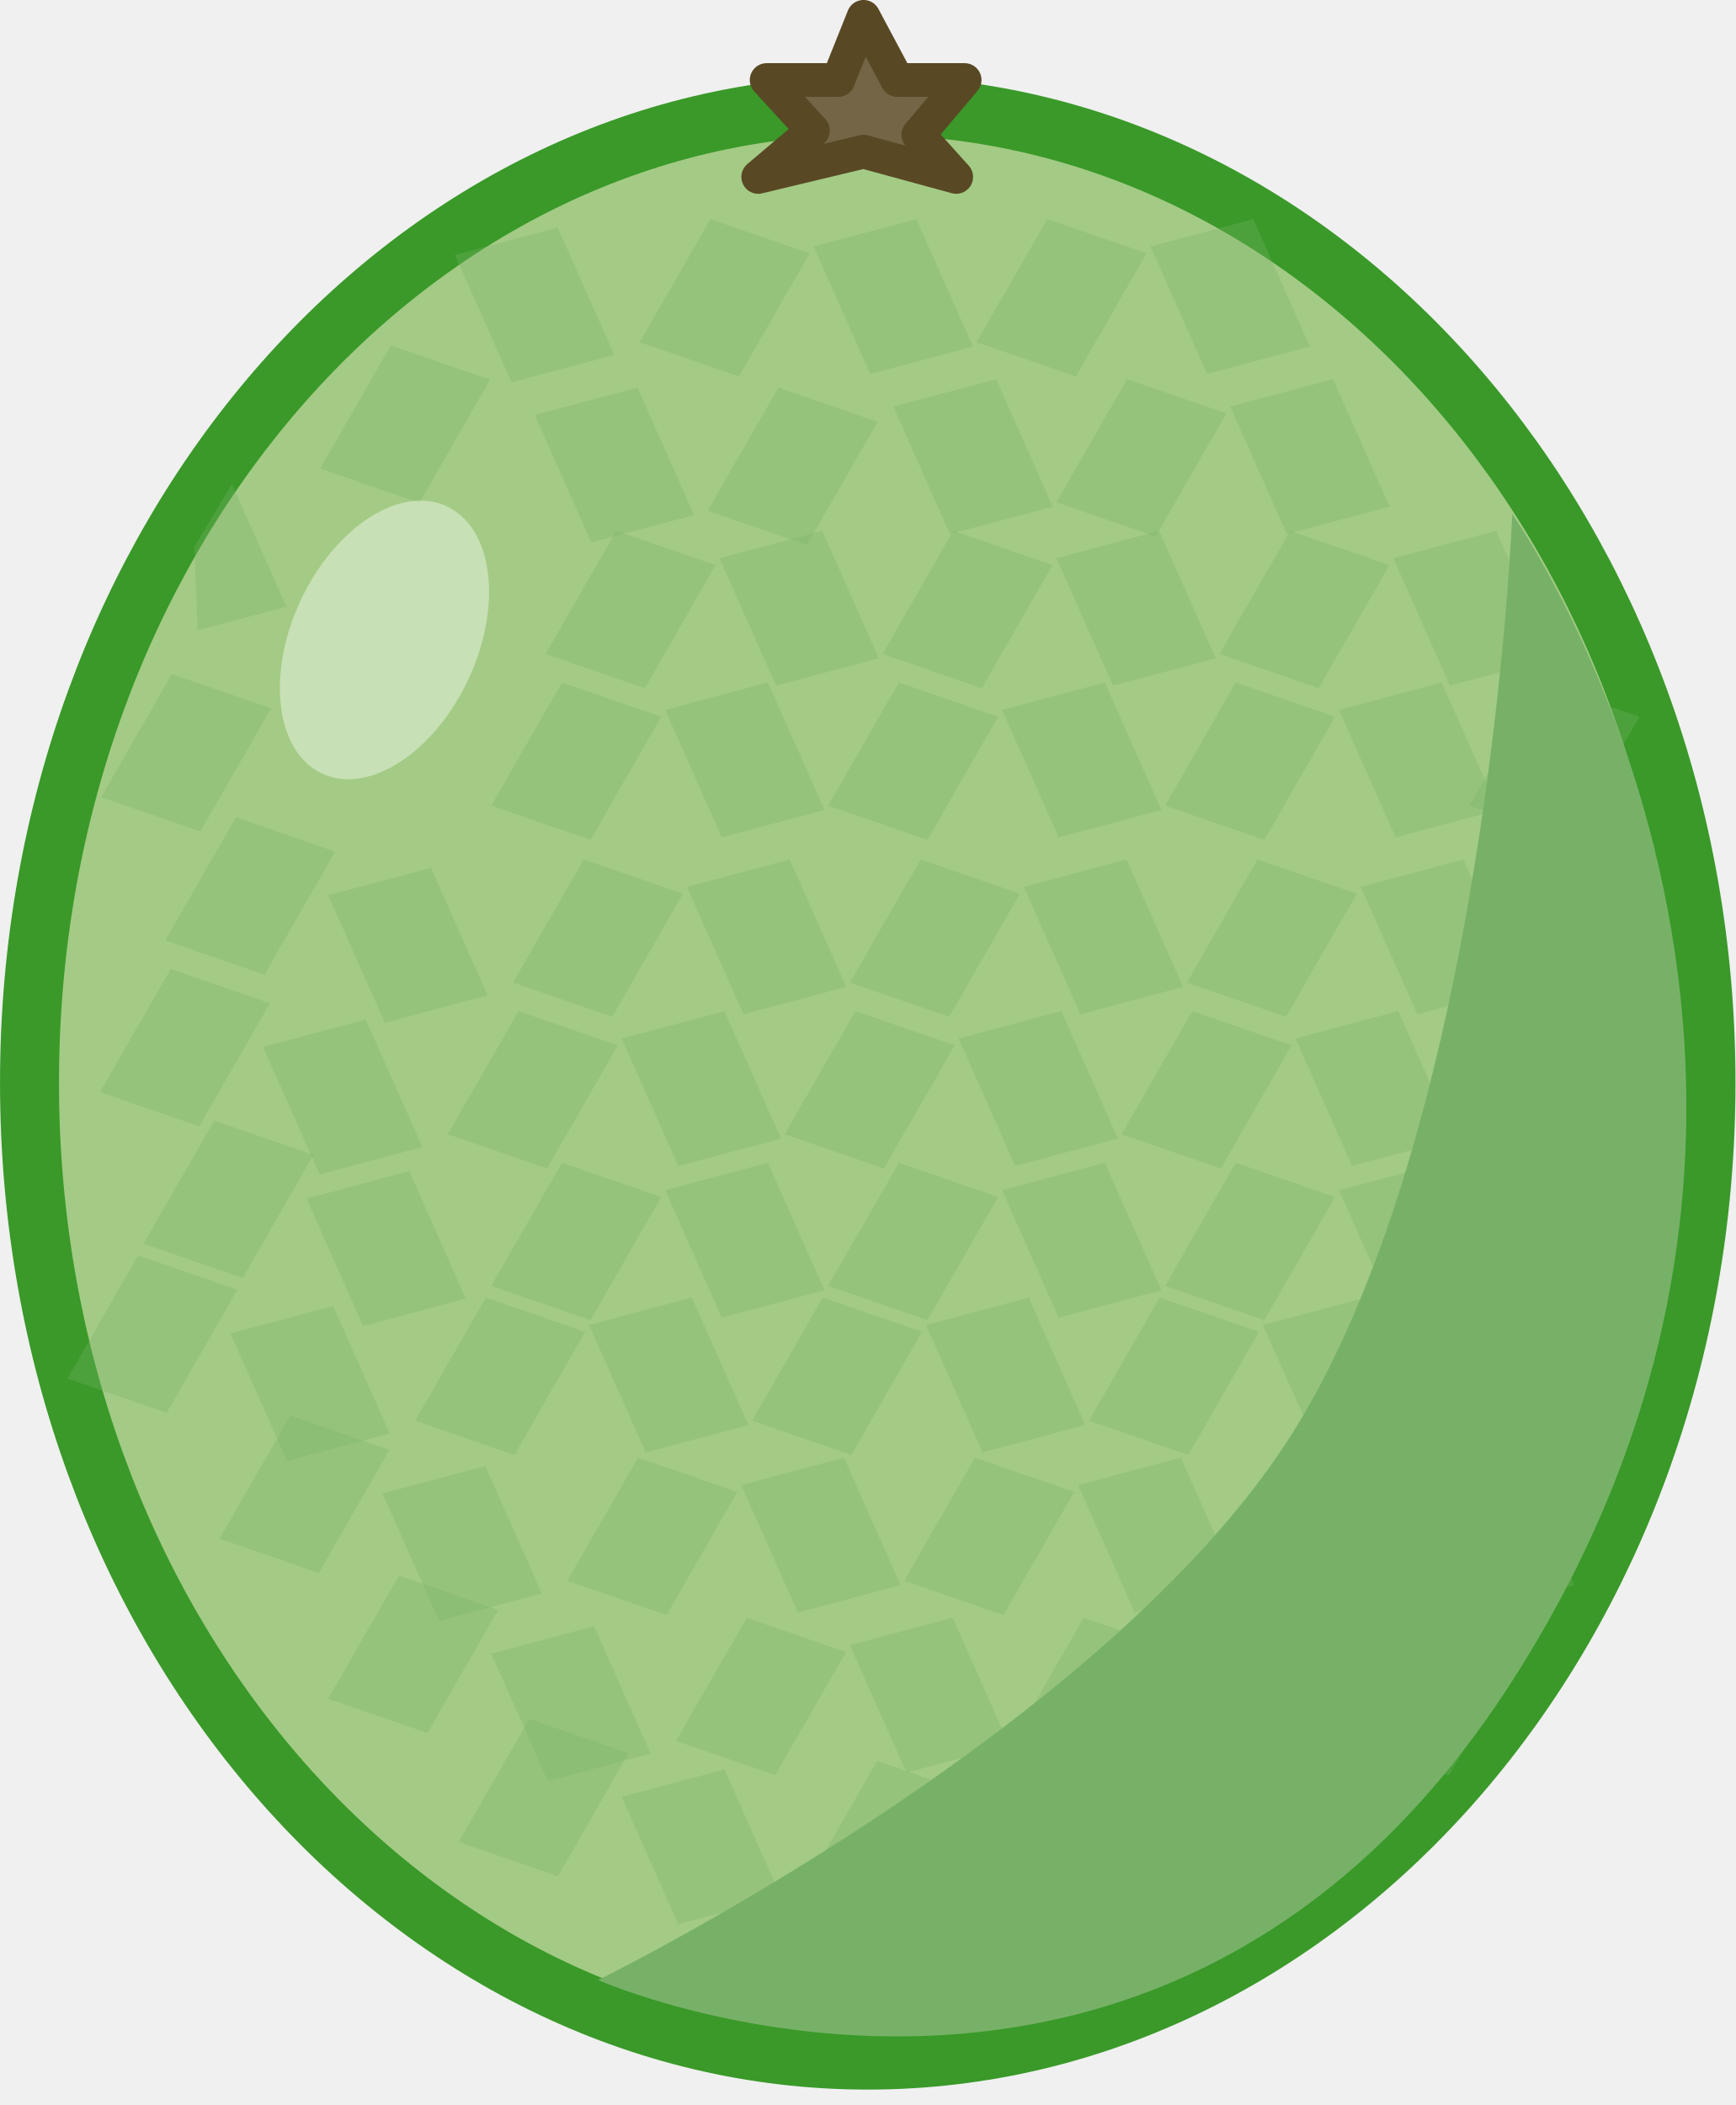
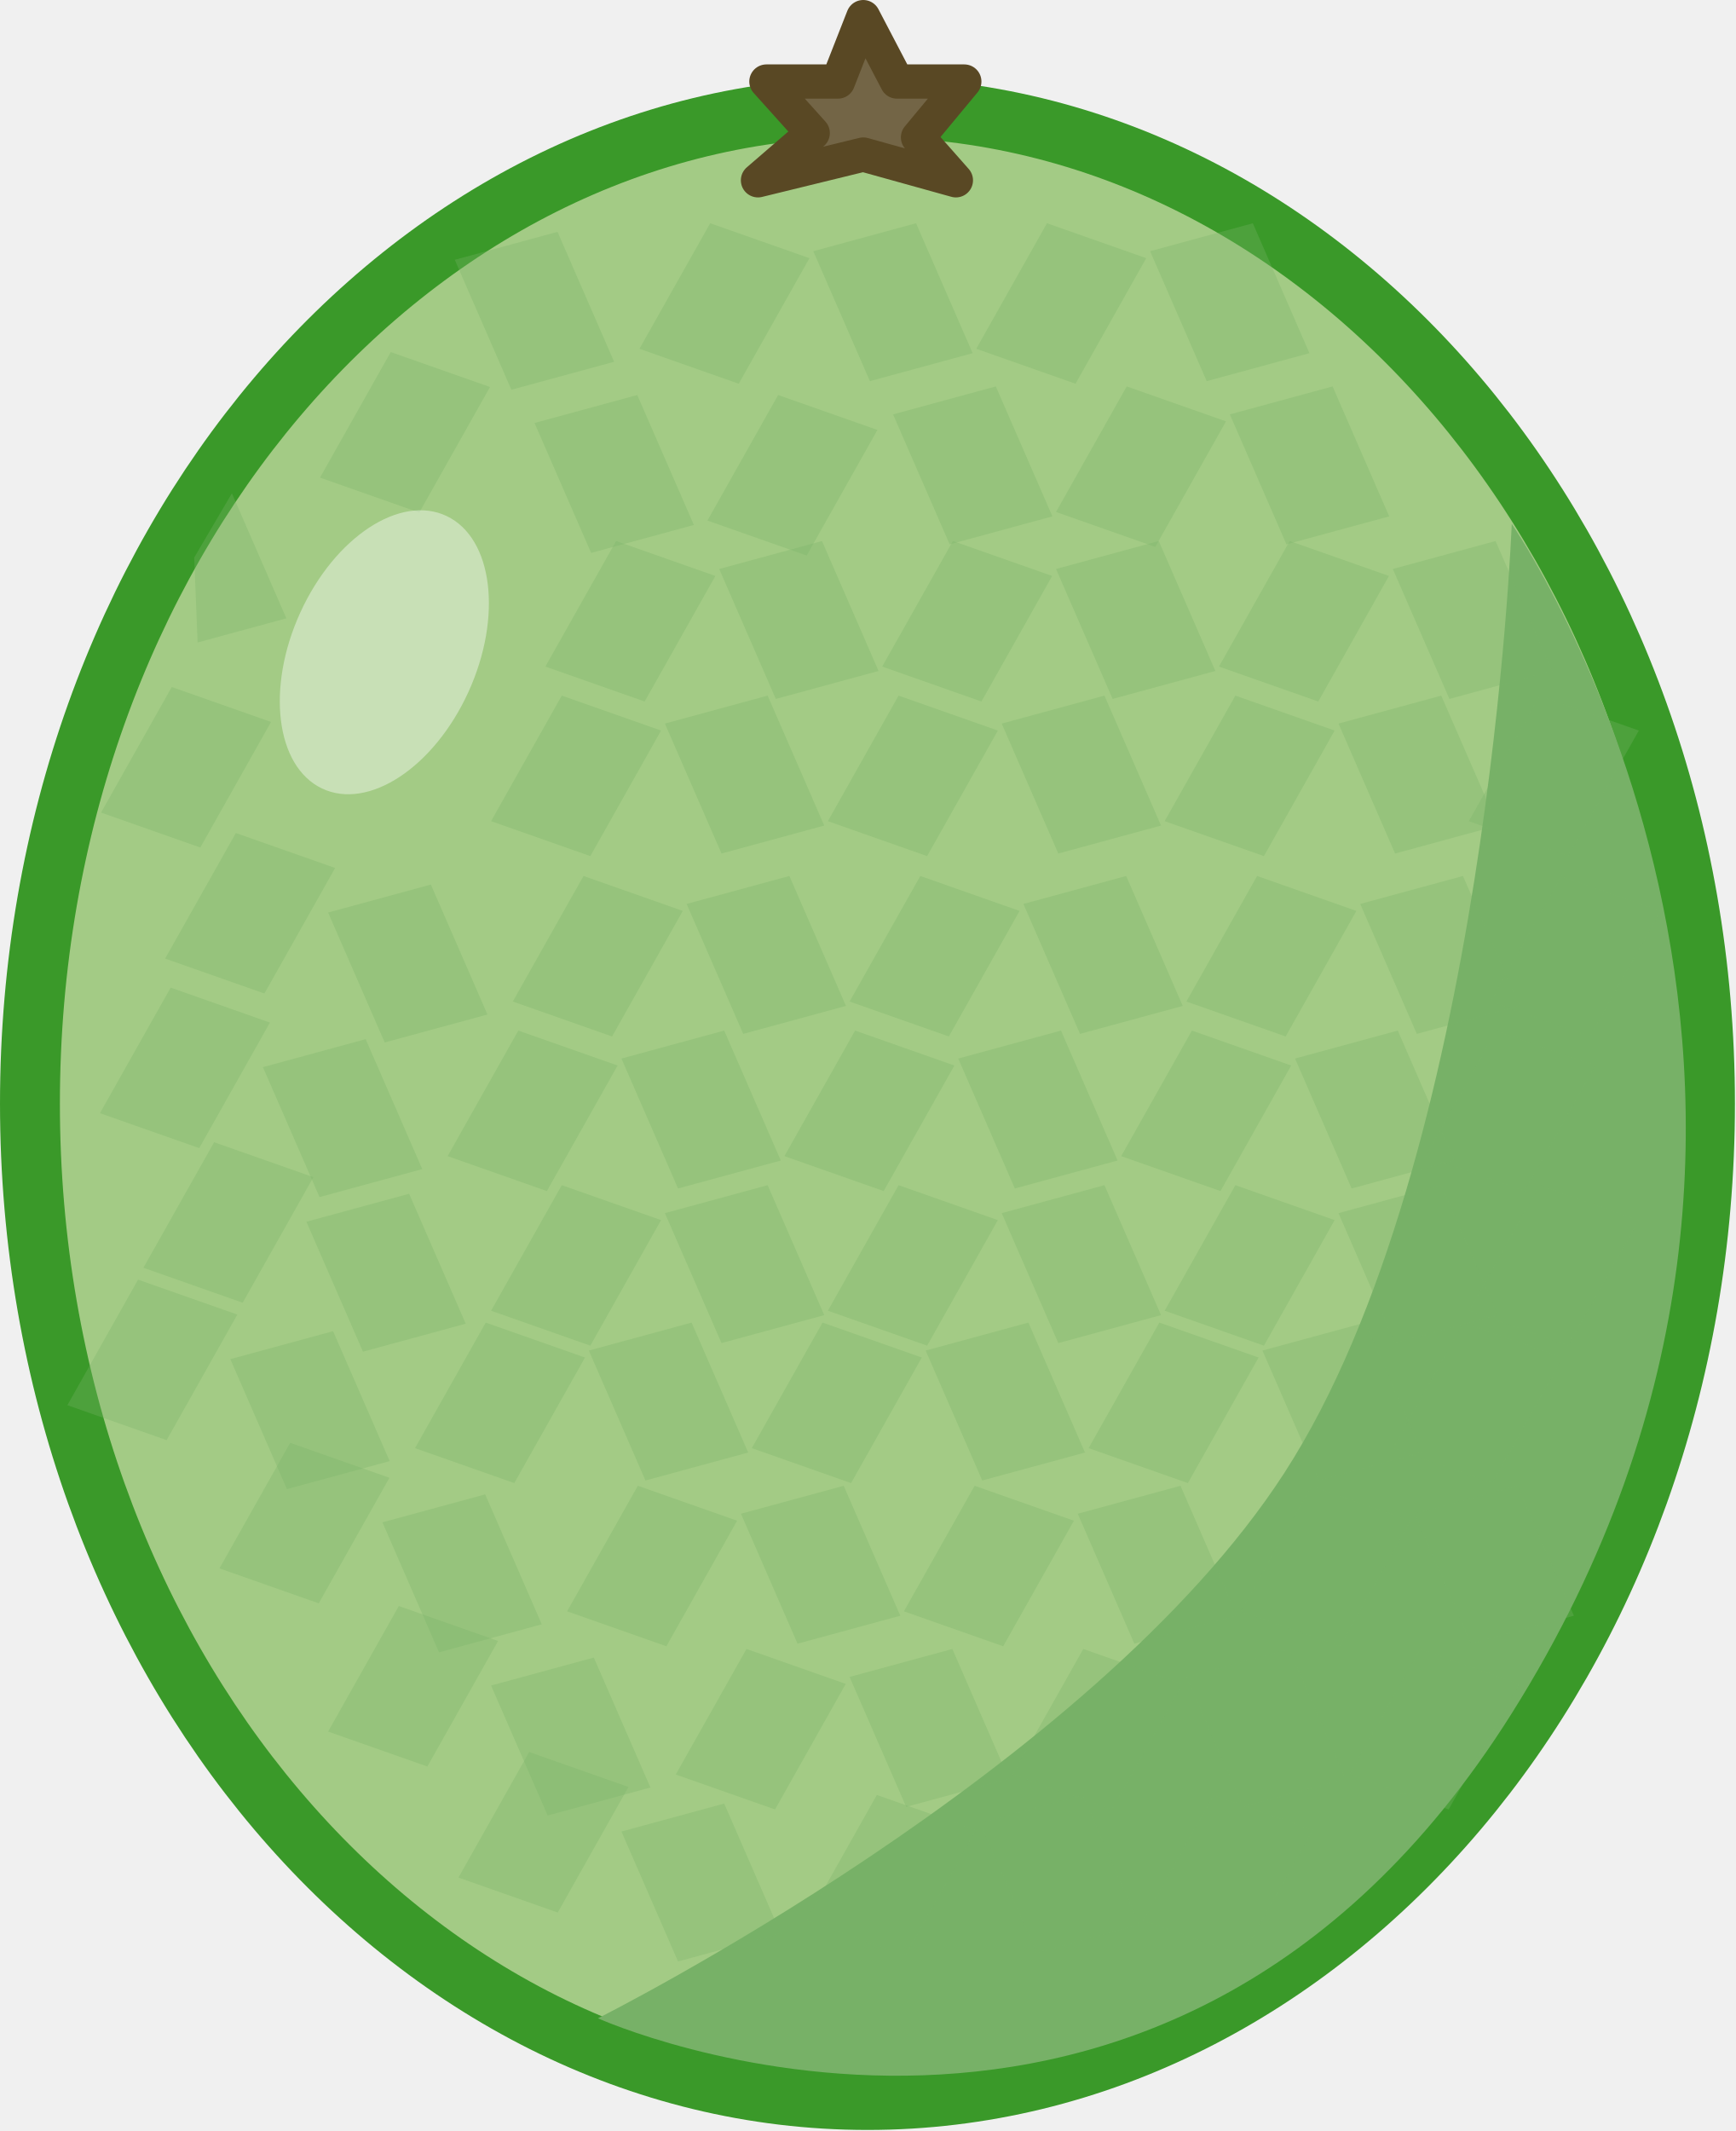
- <svg xmlns="http://www.w3.org/2000/svg" width="47" height="57" viewBox="0 0 47 57" fill="none">
-   <path d="M23.5 2.852C35.93 2.852 46.201 14.586 46.201 29.318C46.201 44.05 35.93 55.784 23.5 55.784C11.07 55.784 0.799 44.05 0.799 29.318C0.799 14.586 11.07 2.852 23.5 2.852Z" fill="#A3CB85" stroke="#3A9929" stroke-width="1.597" />
-   <path d="M16.199 53.617C16.199 53.617 29.567 47.05 34.794 39.129C40.304 30.778 40.954 13.918 40.954 13.918C40.954 13.918 51.563 28.976 40.954 45.517C31.438 60.354 16.199 53.617 16.199 53.617Z" fill="#77B167" />
-   <path d="M22.701 2.167H20.762L22.017 3.536L20.534 4.791L23.386 4.107L25.896 4.791L24.869 3.65L26.124 2.167H24.299L23.386 0.456L22.701 2.167Z" fill="#736546" stroke="#594824" stroke-width="0.913" stroke-linejoin="round" />
-   <rect width="2.844" height="3.846" transform="matrix(0.945283 0.326253 -0.498045 0.867151 10.5853 9.35437)" fill="#77B167" fill-opacity="0.31" />
-   <rect width="2.844" height="3.846" transform="matrix(0.945283 0.326253 -0.498045 0.867151 4.65332 18.2524)" fill="#77B167" fill-opacity="0.31" />
-   <rect width="2.844" height="3.846" transform="matrix(0.945283 0.326253 -0.498045 0.867151 21.0804 10.4951)" fill="#77B167" fill-opacity="0.31" />
-   <rect width="2.844" height="3.846" transform="matrix(0.945283 0.326253 -0.498045 0.867151 30.5238 10.267)" fill="#77B167" fill-opacity="0.31" />
-   <rect width="2.88" height="3.777" transform="matrix(0.966174 -0.257891 0.405939 0.9139 14.4811 11.238)" fill="#77B167" fill-opacity="0.31" />
-   <path d="M5.261 14.814L6.282 13.106L7.757 16.427L5.354 17.069L5.261 14.814Z" fill="#77B167" fill-opacity="0.31" />
-   <rect width="2.88" height="3.777" transform="matrix(0.966174 -0.257891 0.405939 0.9139 24.1937 11.0098)" fill="#77B167" fill-opacity="0.31" />
-   <rect width="2.88" height="3.777" transform="matrix(0.966174 -0.257891 0.405939 0.9139 33.3176 11.0098)" fill="#77B167" fill-opacity="0.31" />
-   <rect width="2.844" height="3.846" transform="matrix(0.945283 0.326253 -0.498045 0.867151 19.2393 5.93201)" fill="#77B167" fill-opacity="0.31" />
-   <rect width="2.844" height="3.846" transform="matrix(0.945283 0.326253 -0.498045 0.867151 28.3632 5.93201)" fill="#77B167" fill-opacity="0.31" />
-   <rect width="2.88" height="3.777" transform="matrix(0.966174 -0.257891 0.405939 0.9139 12.3204 6.90302)" fill="#77B167" fill-opacity="0.31" />
-   <rect width="2.88" height="3.777" transform="matrix(0.966174 -0.257891 0.405939 0.9139 22.033 6.67487)" fill="#77B167" fill-opacity="0.31" />
-   <rect width="2.88" height="3.777" transform="matrix(0.966174 -0.257891 0.405939 0.9139 31.157 6.67487)" fill="#77B167" fill-opacity="0.31" />
-   <rect width="2.844" height="3.846" transform="matrix(0.945283 0.326253 -0.498045 0.867151 16.6908 14.3738)" fill="#77B167" fill-opacity="0.31" />
-   <rect width="2.844" height="3.846" transform="matrix(0.945283 0.326253 -0.498045 0.867151 25.8147 14.3738)" fill="#77B167" fill-opacity="0.31" />
-   <rect width="2.844" height="3.846" transform="matrix(0.945283 0.326253 -0.498045 0.867151 34.9386 14.3738)" fill="#77B167" fill-opacity="0.31" />
-   <rect width="2.88" height="3.777" transform="matrix(0.966174 -0.257891 0.405939 0.9139 19.4845 15.1166)" fill="#77B167" fill-opacity="0.31" />
-   <rect width="2.88" height="3.777" transform="matrix(0.966174 -0.257891 0.405939 0.9139 28.6085 15.1166)" fill="#77B167" fill-opacity="0.31" />
-   <rect width="2.88" height="3.777" transform="matrix(0.966174 -0.257891 0.405939 0.9139 37.7324 15.1166)" fill="#77B167" fill-opacity="0.31" />
-   <rect width="2.844" height="3.846" transform="matrix(0.945283 0.326253 -0.498045 0.867151 15.2191 18.4806)" fill="#77B167" fill-opacity="0.31" />
-   <rect width="2.844" height="3.846" transform="matrix(0.945283 0.326253 -0.498045 0.867151 41.708 18.4806)" fill="#77B167" fill-opacity="0.31" />
-   <rect width="2.844" height="3.846" transform="matrix(0.945283 0.326253 -0.498045 0.867151 24.343 18.4806)" fill="#77B167" fill-opacity="0.31" />
-   <rect width="2.844" height="3.846" transform="matrix(0.945283 0.326253 -0.498045 0.867151 33.4669 18.4806)" fill="#77B167" fill-opacity="0.31" />
-   <rect width="2.88" height="3.777" transform="matrix(0.966174 -0.257891 0.405939 0.9139 18.0128 19.2234)" fill="#77B167" fill-opacity="0.31" />
-   <rect width="2.88" height="3.777" transform="matrix(0.966174 -0.257891 0.405939 0.9139 27.1368 19.2234)" fill="#77B167" fill-opacity="0.31" />
-   <rect width="2.88" height="3.777" transform="matrix(0.966174 -0.257891 0.405939 0.9139 36.2607 19.2234)" fill="#77B167" fill-opacity="0.31" />
-   <rect width="2.844" height="3.846" transform="matrix(0.945283 0.326253 -0.498045 0.867151 6.38953 22.131)" fill="#77B167" fill-opacity="0.31" />
-   <rect width="2.844" height="3.846" transform="matrix(0.945283 0.326253 -0.498045 0.867151 15.8077 23.2718)" fill="#77B167" fill-opacity="0.31" />
-   <rect width="2.844" height="3.846" transform="matrix(0.945283 0.326253 -0.498045 0.867151 42.2966 23.2718)" fill="#77B167" fill-opacity="0.31" />
-   <rect width="2.844" height="3.846" transform="matrix(0.945283 0.326253 -0.498045 0.867151 24.9318 23.2718)" fill="#77B167" fill-opacity="0.31" />
-   <rect width="2.844" height="3.846" transform="matrix(0.945283 0.326253 -0.498045 0.867151 34.0557 23.2718)" fill="#77B167" fill-opacity="0.31" />
-   <rect width="2.88" height="3.777" transform="matrix(0.966174 -0.257891 0.405939 0.9139 8.88892 24.2427)" fill="#77B167" fill-opacity="0.31" />
-   <rect width="2.88" height="3.777" transform="matrix(0.966174 -0.257891 0.405939 0.9139 18.6016 24.0146)" fill="#77B167" fill-opacity="0.31" />
-   <rect width="2.88" height="3.777" transform="matrix(0.966174 -0.257891 0.405939 0.9139 27.7255 24.0146)" fill="#77B167" fill-opacity="0.31" />
-   <rect width="2.88" height="3.777" transform="matrix(0.966174 -0.257891 0.405939 0.9139 36.8494 24.0146)" fill="#77B167" fill-opacity="0.31" />
-   <rect width="2.844" height="3.846" transform="matrix(0.945283 0.326253 -0.498045 0.867151 4.62366 26.2379)" fill="#77B167" fill-opacity="0.31" />
-   <rect width="2.844" height="3.846" transform="matrix(0.945283 0.326253 -0.498045 0.867151 14.0419 27.3787)" fill="#77B167" fill-opacity="0.31" />
-   <rect width="2.844" height="3.846" transform="matrix(0.945283 0.326253 -0.498045 0.867151 40.5308 27.3787)" fill="#77B167" fill-opacity="0.31" />
-   <rect width="2.844" height="3.846" transform="matrix(0.945283 0.326253 -0.498045 0.867151 23.1659 27.3787)" fill="#77B167" fill-opacity="0.31" />
-   <rect width="2.844" height="3.846" transform="matrix(0.945283 0.326253 -0.498045 0.867151 32.2898 27.3787)" fill="#77B167" fill-opacity="0.31" />
-   <rect width="2.88" height="3.777" transform="matrix(0.966174 -0.257891 0.405939 0.9139 7.12305 28.3497)" fill="#77B167" fill-opacity="0.31" />
-   <rect width="2.88" height="3.777" transform="matrix(0.966174 -0.257891 0.405939 0.9139 16.8357 28.1215)" fill="#77B167" fill-opacity="0.31" />
-   <rect width="2.88" height="3.777" transform="matrix(0.966174 -0.257891 0.405939 0.9139 25.9596 28.1215)" fill="#77B167" fill-opacity="0.31" />
-   <rect width="2.88" height="3.777" transform="matrix(0.966174 -0.257891 0.405939 0.9139 35.0835 28.1215)" fill="#77B167" fill-opacity="0.31" />
-   <rect width="2.844" height="3.846" transform="matrix(0.945283 0.326253 -0.498045 0.867151 5.8009 30.3447)" fill="#77B167" fill-opacity="0.31" />
-   <rect width="2.844" height="3.846" transform="matrix(0.945283 0.326253 -0.498045 0.867151 15.2191 31.4855)" fill="#77B167" fill-opacity="0.31" />
-   <rect width="2.844" height="3.846" transform="matrix(0.945283 0.326253 -0.498045 0.867151 41.708 31.4855)" fill="#77B167" fill-opacity="0.31" />
-   <rect width="2.844" height="3.846" transform="matrix(0.945283 0.326253 -0.498045 0.867151 24.3431 31.4855)" fill="#77B167" fill-opacity="0.31" />
-   <rect width="2.844" height="3.846" transform="matrix(0.945283 0.326253 -0.498045 0.867151 33.467 31.4855)" fill="#77B167" fill-opacity="0.31" />
-   <rect width="2.88" height="3.777" transform="matrix(0.966174 -0.257891 0.405939 0.9139 8.30029 32.4565)" fill="#77B167" fill-opacity="0.31" />
-   <rect width="2.88" height="3.777" transform="matrix(0.966174 -0.257891 0.405939 0.9139 18.0129 32.2283)" fill="#77B167" fill-opacity="0.31" />
-   <rect width="2.88" height="3.777" transform="matrix(0.966174 -0.257891 0.405939 0.9139 27.1368 32.2283)" fill="#77B167" fill-opacity="0.31" />
-   <rect width="2.88" height="3.777" transform="matrix(0.966174 -0.257891 0.405939 0.9139 36.2607 32.2283)" fill="#77B167" fill-opacity="0.31" />
-   <rect width="2.844" height="3.846" transform="matrix(0.945283 0.326253 -0.498045 0.867151 3.7406 33.9951)" fill="#77B167" fill-opacity="0.31" />
-   <rect width="2.844" height="3.846" transform="matrix(0.945283 0.326253 -0.498045 0.867151 13.1588 35.1359)" fill="#77B167" fill-opacity="0.31" />
-   <rect width="2.844" height="3.846" transform="matrix(0.945283 0.326253 -0.498045 0.867151 39.6477 35.1359)" fill="#77B167" fill-opacity="0.31" />
-   <rect width="2.844" height="3.846" transform="matrix(0.945283 0.326253 -0.498045 0.867151 22.2828 35.1359)" fill="#77B167" fill-opacity="0.31" />
-   <rect width="2.844" height="3.846" transform="matrix(0.945283 0.326253 -0.498045 0.867151 31.4067 35.1359)" fill="#77B167" fill-opacity="0.31" />
-   <rect width="2.88" height="3.777" transform="matrix(0.966174 -0.257891 0.405939 0.9139 6.23999 36.1069)" fill="#77B167" fill-opacity="0.31" />
-   <rect width="2.88" height="3.777" transform="matrix(0.966174 -0.257891 0.405939 0.9139 15.9526 35.8787)" fill="#77B167" fill-opacity="0.31" />
-   <rect width="2.88" height="3.777" transform="matrix(0.966174 -0.257891 0.405939 0.9139 25.0765 35.8787)" fill="#77B167" fill-opacity="0.31" />
-   <rect width="2.88" height="3.777" transform="matrix(0.966174 -0.257891 0.405939 0.9139 34.2004 35.8787)" fill="#77B167" fill-opacity="0.31" />
-   <rect width="2.844" height="3.846" transform="matrix(0.945283 0.326253 -0.498045 0.867151 7.86108 38.3301)" fill="#77B167" fill-opacity="0.31" />
-   <rect width="2.844" height="3.846" transform="matrix(0.945283 0.326253 -0.498045 0.867151 17.2793 39.4709)" fill="#77B167" fill-opacity="0.31" />
-   <rect width="2.844" height="3.846" transform="matrix(0.945283 0.326253 -0.498045 0.867151 26.4033 39.4709)" fill="#77B167" fill-opacity="0.31" />
-   <rect width="2.844" height="3.846" transform="matrix(0.945283 0.326253 -0.498045 0.867151 35.5272 39.4709)" fill="#77B167" fill-opacity="0.31" />
-   <rect width="2.88" height="3.777" transform="matrix(0.966174 -0.257891 0.405939 0.9139 10.3605 40.4418)" fill="#77B167" fill-opacity="0.31" />
-   <rect width="2.88" height="3.777" transform="matrix(0.966174 -0.257891 0.405939 0.9139 20.0731 40.2137)" fill="#77B167" fill-opacity="0.31" />
-   <rect width="2.88" height="3.777" transform="matrix(0.966174 -0.257891 0.405939 0.9139 29.197 40.2137)" fill="#77B167" fill-opacity="0.31" />
-   <rect width="2.88" height="3.777" transform="matrix(0.966174 -0.257891 0.405939 0.9139 38.3209 40.2137)" fill="#77B167" fill-opacity="0.31" />
-   <rect width="2.844" height="3.846" transform="matrix(0.945283 0.326253 -0.498045 0.867151 10.8043 42.665)" fill="#77B167" fill-opacity="0.31" />
-   <rect width="2.844" height="3.846" transform="matrix(0.945283 0.326253 -0.498045 0.867151 20.2225 43.8058)" fill="#77B167" fill-opacity="0.31" />
-   <rect width="2.844" height="3.846" transform="matrix(0.945283 0.326253 -0.498045 0.867151 29.3466 43.8058)" fill="#77B167" fill-opacity="0.31" />
-   <rect width="2.844" height="3.846" transform="matrix(0.945283 0.326253 -0.498045 0.867151 38.4705 43.8058)" fill="#77B167" fill-opacity="0.31" />
-   <rect width="2.88" height="3.777" transform="matrix(0.966174 -0.257891 0.405939 0.9139 13.3037 44.7768)" fill="#77B167" fill-opacity="0.31" />
-   <rect width="2.88" height="3.777" transform="matrix(0.966174 -0.257891 0.405939 0.9139 23.0164 44.5486)" fill="#77B167" fill-opacity="0.31" />
-   <rect width="2.88" height="3.777" transform="matrix(0.966174 -0.257891 0.405939 0.9139 32.1403 44.5486)" fill="#77B167" fill-opacity="0.31" />
-   <rect width="2.844" height="3.846" transform="matrix(0.945283 0.326253 -0.498045 0.867151 14.3362 46.5437)" fill="#77B167" fill-opacity="0.31" />
-   <rect width="2.844" height="3.846" transform="matrix(0.945283 0.326253 -0.498045 0.867151 23.7544 47.6844)" fill="#77B167" fill-opacity="0.31" />
-   <rect width="2.844" height="3.846" transform="matrix(0.945283 0.326253 -0.498045 0.867151 32.8784 47.6844)" fill="#77B167" fill-opacity="0.31" />
-   <rect width="2.88" height="3.777" transform="matrix(0.966174 -0.257891 0.405939 0.9139 16.8356 48.6555)" fill="#77B167" fill-opacity="0.31" />
-   <rect width="2.88" height="3.777" transform="matrix(0.966174 -0.257891 0.405939 0.9139 26.5482 48.4273)" fill="#77B167" fill-opacity="0.31" />
-   <ellipse cx="10.412" cy="17.329" rx="2.51" ry="3.993" transform="rotate(25 10.4121 17.3288)" fill="white" fill-opacity="0.4" />
+ <svg xmlns="http://www.w3.org/2000/svg" width="211" height="259" viewBox="0 0 211 259" fill="none">
+   <path d="M105.451 13.028C161.13 13.028 207.262 66.65 207.262 134.129C207.262 201.609 161.13 255.231 105.451 255.231C49.772 255.231 3.641 201.609 3.641 134.129C3.641 66.65 49.772 13.028 105.451 13.028Z" fill="#A3CB85" stroke="#3A9929" stroke-width="7.281" />
+   <path d="M72.689 245.301C72.689 245.301 132.674 215.26 156.129 179.016C180.855 140.808 183.772 63.668 183.772 63.668C183.772 63.668 231.378 132.564 183.772 208.244C141.071 276.125 72.689 245.301 72.689 245.301Z" fill="#77B167" />
+   <path d="M101.868 9.909H93.166L98.797 16.172L92.142 21.914L104.94 18.782L116.201 21.914L111.594 16.695L117.225 9.909L109.035 9.909L104.94 2.08L101.868 9.909Z" fill="#736546" stroke="#594824" stroke-width="4.161" stroke-linejoin="round" />
+   <rect width="12.79" height="17.512" transform="matrix(0.943297 0.33195 -0.490793 0.871276 47.4995 42.791)" fill="#77B167" fill-opacity="0.31" />
+   <rect width="12.79" height="17.512" transform="matrix(0.943297 0.33195 -0.490793 0.871276 20.8804 83.5017)" fill="#77B167" fill-opacity="0.31" />
+   <rect width="12.79" height="17.512" transform="matrix(0.943297 0.33195 -0.490793 0.871276 94.5942 48.0103)" fill="#77B167" fill-opacity="0.31" />
+   <rect width="12.79" height="17.512" transform="matrix(0.943297 0.33195 -0.490793 0.871276 136.969 46.9666)" fill="#77B167" fill-opacity="0.31" />
+   <rect width="12.942" height="17.225" transform="matrix(0.964904 -0.262601 0.39939 0.916781 64.9805 51.4089)" fill="#77B167" fill-opacity="0.31" />
+   <path d="M23.608 67.769L28.189 59.956L34.809 75.151L24.024 78.086L23.608 67.769Z" fill="#77B167" fill-opacity="0.31" />
+   <rect width="12.942" height="17.225" transform="matrix(0.964904 -0.262601 0.39939 0.916781 108.564 50.365)" fill="#77B167" fill-opacity="0.31" />
+   <rect width="12.942" height="17.225" transform="matrix(0.964904 -0.262601 0.39939 0.916781 149.505 50.365)" fill="#77B167" fill-opacity="0.31" />
+   <rect width="12.79" height="17.512" transform="matrix(0.943297 0.33195 -0.490793 0.871276 86.332 27.1333)" fill="#77B167" fill-opacity="0.31" />
+   <rect width="12.79" height="17.512" transform="matrix(0.943297 0.33195 -0.490793 0.871276 127.274 27.1333)" fill="#77B167" fill-opacity="0.31" />
+   <rect width="12.942" height="17.225" transform="matrix(0.964904 -0.262601 0.39939 0.916781 55.2856 31.5762)" fill="#77B167" fill-opacity="0.31" />
+   <rect width="12.942" height="17.225" transform="matrix(0.964904 -0.262601 0.39939 0.916781 98.8687 30.532)" fill="#77B167" fill-opacity="0.31" />
+   <rect width="12.942" height="17.225" transform="matrix(0.964904 -0.262601 0.39939 0.916781 139.811 30.532)" fill="#77B167" fill-opacity="0.31" />
+   <rect width="12.79" height="17.512" transform="matrix(0.943297 0.33195 -0.490793 0.871276 74.896 65.7563)" fill="#77B167" fill-opacity="0.31" />
+   <rect width="12.79" height="17.512" transform="matrix(0.943297 0.33195 -0.490793 0.871276 115.838 65.7563)" fill="#77B167" fill-opacity="0.31" />
+   <rect width="12.79" height="17.512" transform="matrix(0.943297 0.33195 -0.490793 0.871276 156.78 65.7563)" fill="#77B167" fill-opacity="0.31" />
+   <rect width="12.942" height="17.225" transform="matrix(0.964904 -0.262601 0.39939 0.916781 87.4326 69.155)" fill="#77B167" fill-opacity="0.31" />
+   <rect width="12.942" height="17.225" transform="matrix(0.964904 -0.262601 0.39939 0.916781 128.375 69.155)" fill="#77B167" fill-opacity="0.31" />
+   <rect width="12.942" height="17.225" transform="matrix(0.964904 -0.262601 0.39939 0.916781 169.316 69.155)" fill="#77B167" fill-opacity="0.31" />
+   <rect width="12.79" height="17.512" transform="matrix(0.943297 0.33195 -0.490793 0.871276 68.2925 84.5454)" fill="#77B167" fill-opacity="0.31" />
+   <rect width="12.79" height="17.512" transform="matrix(0.943297 0.33195 -0.490793 0.871276 187.156 84.5454)" fill="#77B167" fill-opacity="0.31" />
+   <rect width="12.79" height="17.512" transform="matrix(0.943297 0.33195 -0.490793 0.871276 109.234 84.5454)" fill="#77B167" fill-opacity="0.31" />
+   <rect width="12.79" height="17.512" transform="matrix(0.943297 0.33195 -0.490793 0.871276 150.176 84.5454)" fill="#77B167" fill-opacity="0.31" />
+   <rect width="12.942" height="17.225" transform="matrix(0.964904 -0.262601 0.39939 0.916781 80.8291 87.9441)" fill="#77B167" fill-opacity="0.31" />
+   <rect width="12.942" height="17.225" transform="matrix(0.964904 -0.262601 0.39939 0.916781 121.771 87.9446)" fill="#77B167" fill-opacity="0.31" />
+   <rect width="12.942" height="17.225" transform="matrix(0.964904 -0.262601 0.39939 0.916781 162.713 87.9446)" fill="#77B167" fill-opacity="0.31" />
+   <rect width="12.79" height="17.512" transform="matrix(0.943297 0.33195 -0.490793 0.871276 28.6714 101.247)" fill="#77B167" fill-opacity="0.31" />
+   <rect width="12.79" height="17.512" transform="matrix(0.943297 0.33195 -0.490793 0.871276 70.9341 106.467)" fill="#77B167" fill-opacity="0.31" />
+   <rect width="12.79" height="17.512" transform="matrix(0.943297 0.33195 -0.490793 0.871276 189.797 106.467)" fill="#77B167" fill-opacity="0.31" />
+   <rect width="12.79" height="17.512" transform="matrix(0.943297 0.33195 -0.490793 0.871276 111.876 106.467)" fill="#77B167" fill-opacity="0.31" />
+   <rect width="12.79" height="17.512" transform="matrix(0.943297 0.33195 -0.490793 0.871276 152.818 106.467)" fill="#77B167" fill-opacity="0.31" />
+   <rect width="12.942" height="17.225" transform="matrix(0.964904 -0.262601 0.39939 0.916781 39.8872 110.909)" fill="#77B167" fill-opacity="0.31" />
+   <rect width="12.942" height="17.225" transform="matrix(0.964904 -0.262601 0.39939 0.916781 83.4702 109.865)" fill="#77B167" fill-opacity="0.31" />
+   <rect width="12.942" height="17.225" transform="matrix(0.964904 -0.262601 0.39939 0.916781 124.412 109.865)" fill="#77B167" fill-opacity="0.31" />
+   <rect width="12.942" height="17.225" transform="matrix(0.964904 -0.262601 0.39939 0.916781 165.354 109.865)" fill="#77B167" fill-opacity="0.31" />
+   <rect width="12.79" height="17.512" transform="matrix(0.943297 0.33195 -0.490793 0.871276 20.7471 120.037)" fill="#77B167" fill-opacity="0.31" />
+   <rect width="12.79" height="17.512" transform="matrix(0.943297 0.33195 -0.490793 0.871276 63.0098 125.257)" fill="#77B167" fill-opacity="0.31" />
+   <rect width="12.79" height="17.512" transform="matrix(0.943297 0.33195 -0.490793 0.871276 181.873 125.257)" fill="#77B167" fill-opacity="0.31" />
+   <rect width="12.79" height="17.512" transform="matrix(0.943297 0.33195 -0.490793 0.871276 103.952 125.257)" fill="#77B167" fill-opacity="0.31" />
+   <rect width="12.79" height="17.512" transform="matrix(0.943297 0.33195 -0.490793 0.871276 144.894 125.257)" fill="#77B167" fill-opacity="0.31" />
+   <rect width="12.942" height="17.225" transform="matrix(0.964904 -0.262601 0.39939 0.916781 31.9629 129.699)" fill="#77B167" fill-opacity="0.31" />
+   <rect width="12.942" height="17.225" transform="matrix(0.964904 -0.262601 0.39939 0.916781 75.5464 128.655)" fill="#77B167" fill-opacity="0.31" />
+   <rect width="12.942" height="17.225" transform="matrix(0.964904 -0.262601 0.39939 0.916781 116.488 128.655)" fill="#77B167" fill-opacity="0.31" />
+   <rect width="12.942" height="17.225" transform="matrix(0.964904 -0.262601 0.39939 0.916781 157.43 128.655)" fill="#77B167" fill-opacity="0.31" />
+   <rect width="12.79" height="17.512" transform="matrix(0.943297 0.33195 -0.490793 0.871276 26.0303 138.827)" fill="#77B167" fill-opacity="0.31" />
+   <rect width="12.79" height="17.512" transform="matrix(0.943297 0.33195 -0.490793 0.871276 68.293 144.046)" fill="#77B167" fill-opacity="0.31" />
+   <rect width="12.79" height="17.512" transform="matrix(0.943297 0.33195 -0.490793 0.871276 187.156 144.046)" fill="#77B167" fill-opacity="0.31" />
+   <rect width="12.79" height="17.512" transform="matrix(0.943297 0.33195 -0.490793 0.871276 109.235 144.046)" fill="#77B167" fill-opacity="0.31" />
+   <rect width="12.79" height="17.512" transform="matrix(0.943297 0.33195 -0.490793 0.871276 150.177 144.046)" fill="#77B167" fill-opacity="0.31" />
+   <rect width="12.942" height="17.225" transform="matrix(0.964904 -0.262601 0.39939 0.916781 37.2461 148.489)" fill="#77B167" fill-opacity="0.31" />
+   <rect width="12.942" height="17.225" transform="matrix(0.964904 -0.262601 0.39939 0.916781 80.8291 147.445)" fill="#77B167" fill-opacity="0.31" />
+   <rect width="12.942" height="17.225" transform="matrix(0.964904 -0.262601 0.39939 0.916781 121.771 147.445)" fill="#77B167" fill-opacity="0.31" />
+   <rect width="12.942" height="17.225" transform="matrix(0.964904 -0.262601 0.39939 0.916781 162.713 147.445)" fill="#77B167" fill-opacity="0.31" />
+   <rect width="12.79" height="17.512" transform="matrix(0.943297 0.33195 -0.490793 0.871276 16.7852 155.528)" fill="#77B167" fill-opacity="0.31" />
+   <rect width="12.79" height="17.512" transform="matrix(0.943297 0.33195 -0.490793 0.871276 59.0479 160.748)" fill="#77B167" fill-opacity="0.31" />
+   <rect width="12.79" height="17.512" transform="matrix(0.943297 0.33195 -0.490793 0.871276 177.911 160.748)" fill="#77B167" fill-opacity="0.31" />
+   <rect width="12.79" height="17.512" transform="matrix(0.943297 0.33195 -0.490793 0.871276 99.9897 160.748)" fill="#77B167" fill-opacity="0.31" />
+   <rect width="12.79" height="17.512" transform="matrix(0.943297 0.33195 -0.490793 0.871276 140.932 160.748)" fill="#77B167" fill-opacity="0.31" />
+   <rect width="12.942" height="17.225" transform="matrix(0.964904 -0.262601 0.39939 0.916781 28.001 165.19)" fill="#77B167" fill-opacity="0.31" />
+   <rect width="12.942" height="17.225" transform="matrix(0.964904 -0.262601 0.39939 0.916781 71.5845 164.146)" fill="#77B167" fill-opacity="0.31" />
+   <rect width="12.942" height="17.225" transform="matrix(0.964904 -0.262601 0.39939 0.916781 112.526 164.146)" fill="#77B167" fill-opacity="0.31" />
+   <rect width="12.942" height="17.225" transform="matrix(0.964904 -0.262601 0.39939 0.916781 153.468 164.146)" fill="#77B167" fill-opacity="0.31" />
+   <rect width="12.79" height="17.512" transform="matrix(0.943297 0.33195 -0.490793 0.871276 35.2754 175.362)" fill="#77B167" fill-opacity="0.31" />
+   <rect width="12.79" height="17.512" transform="matrix(0.943297 0.33195 -0.490793 0.871276 77.5376 180.581)" fill="#77B167" fill-opacity="0.31" />
+   <rect width="12.79" height="17.512" transform="matrix(0.943297 0.33195 -0.490793 0.871276 118.479 180.581)" fill="#77B167" fill-opacity="0.31" />
+   <rect width="12.79" height="17.512" transform="matrix(0.943297 0.33195 -0.490793 0.871276 159.421 180.581)" fill="#77B167" fill-opacity="0.31" />
+   <rect width="12.942" height="17.225" transform="matrix(0.964904 -0.262601 0.39939 0.916781 46.4907 185.024)" fill="#77B167" fill-opacity="0.31" />
+   <rect width="12.942" height="17.225" transform="matrix(0.964904 -0.262601 0.39939 0.916781 90.0742 183.98)" fill="#77B167" fill-opacity="0.31" />
+   <rect width="12.942" height="17.225" transform="matrix(0.964904 -0.262601 0.39939 0.916781 131.016 183.98)" fill="#77B167" fill-opacity="0.31" />
+   <rect width="12.942" height="17.225" transform="matrix(0.964904 -0.262601 0.39939 0.916781 171.958 183.98)" fill="#77B167" fill-opacity="0.31" />
+   <rect width="12.79" height="17.512" transform="matrix(0.943297 0.33195 -0.490793 0.871276 48.4819 195.196)" fill="#77B167" fill-opacity="0.31" />
+   <rect width="12.79" height="17.512" transform="matrix(0.943297 0.33195 -0.490793 0.871276 90.7446 200.415)" fill="#77B167" fill-opacity="0.31" />
+   <rect width="12.79" height="17.512" transform="matrix(0.943297 0.33195 -0.490793 0.871276 131.687 200.415)" fill="#77B167" fill-opacity="0.31" />
+   <rect width="12.79" height="17.512" transform="matrix(0.943297 0.33195 -0.490793 0.871276 172.628 200.415)" fill="#77B167" fill-opacity="0.31" />
+   <rect width="12.942" height="17.225" transform="matrix(0.964904 -0.262601 0.39939 0.916781 59.6978 204.858)" fill="#77B167" fill-opacity="0.31" />
+   <rect width="12.942" height="17.225" transform="matrix(0.964904 -0.262601 0.39939 0.916781 103.281 203.814)" fill="#77B167" fill-opacity="0.31" />
+   <rect width="12.942" height="17.225" transform="matrix(0.964904 -0.262601 0.39939 0.916781 144.223 203.814)" fill="#77B167" fill-opacity="0.31" />
+   <rect width="12.79" height="17.512" transform="matrix(0.943297 0.33195 -0.490793 0.871276 64.3301 212.941)" fill="#77B167" fill-opacity="0.31" />
+   <rect width="12.79" height="17.512" transform="matrix(0.943297 0.33195 -0.490793 0.871276 106.593 218.161)" fill="#77B167" fill-opacity="0.31" />
+   <rect width="12.79" height="17.512" transform="matrix(0.943297 0.33195 -0.490793 0.871276 147.535 218.161)" fill="#77B167" fill-opacity="0.31" />
+   <rect width="12.942" height="17.225" transform="matrix(0.964904 -0.262601 0.39939 0.916781 75.5459 222.603)" fill="#77B167" fill-opacity="0.31" />
+   <rect width="12.942" height="17.225" transform="matrix(0.964904 -0.262601 0.39939 0.916781 119.129 221.559)" fill="#77B167" fill-opacity="0.31" />
+   <ellipse cx="11.302" cy="18.206" rx="11.302" ry="18.206" transform="matrix(0.903121 0.429387 -0.41591 0.909406 44.0874 57.8672)" fill="white" fill-opacity="0.4" />
</svg>
